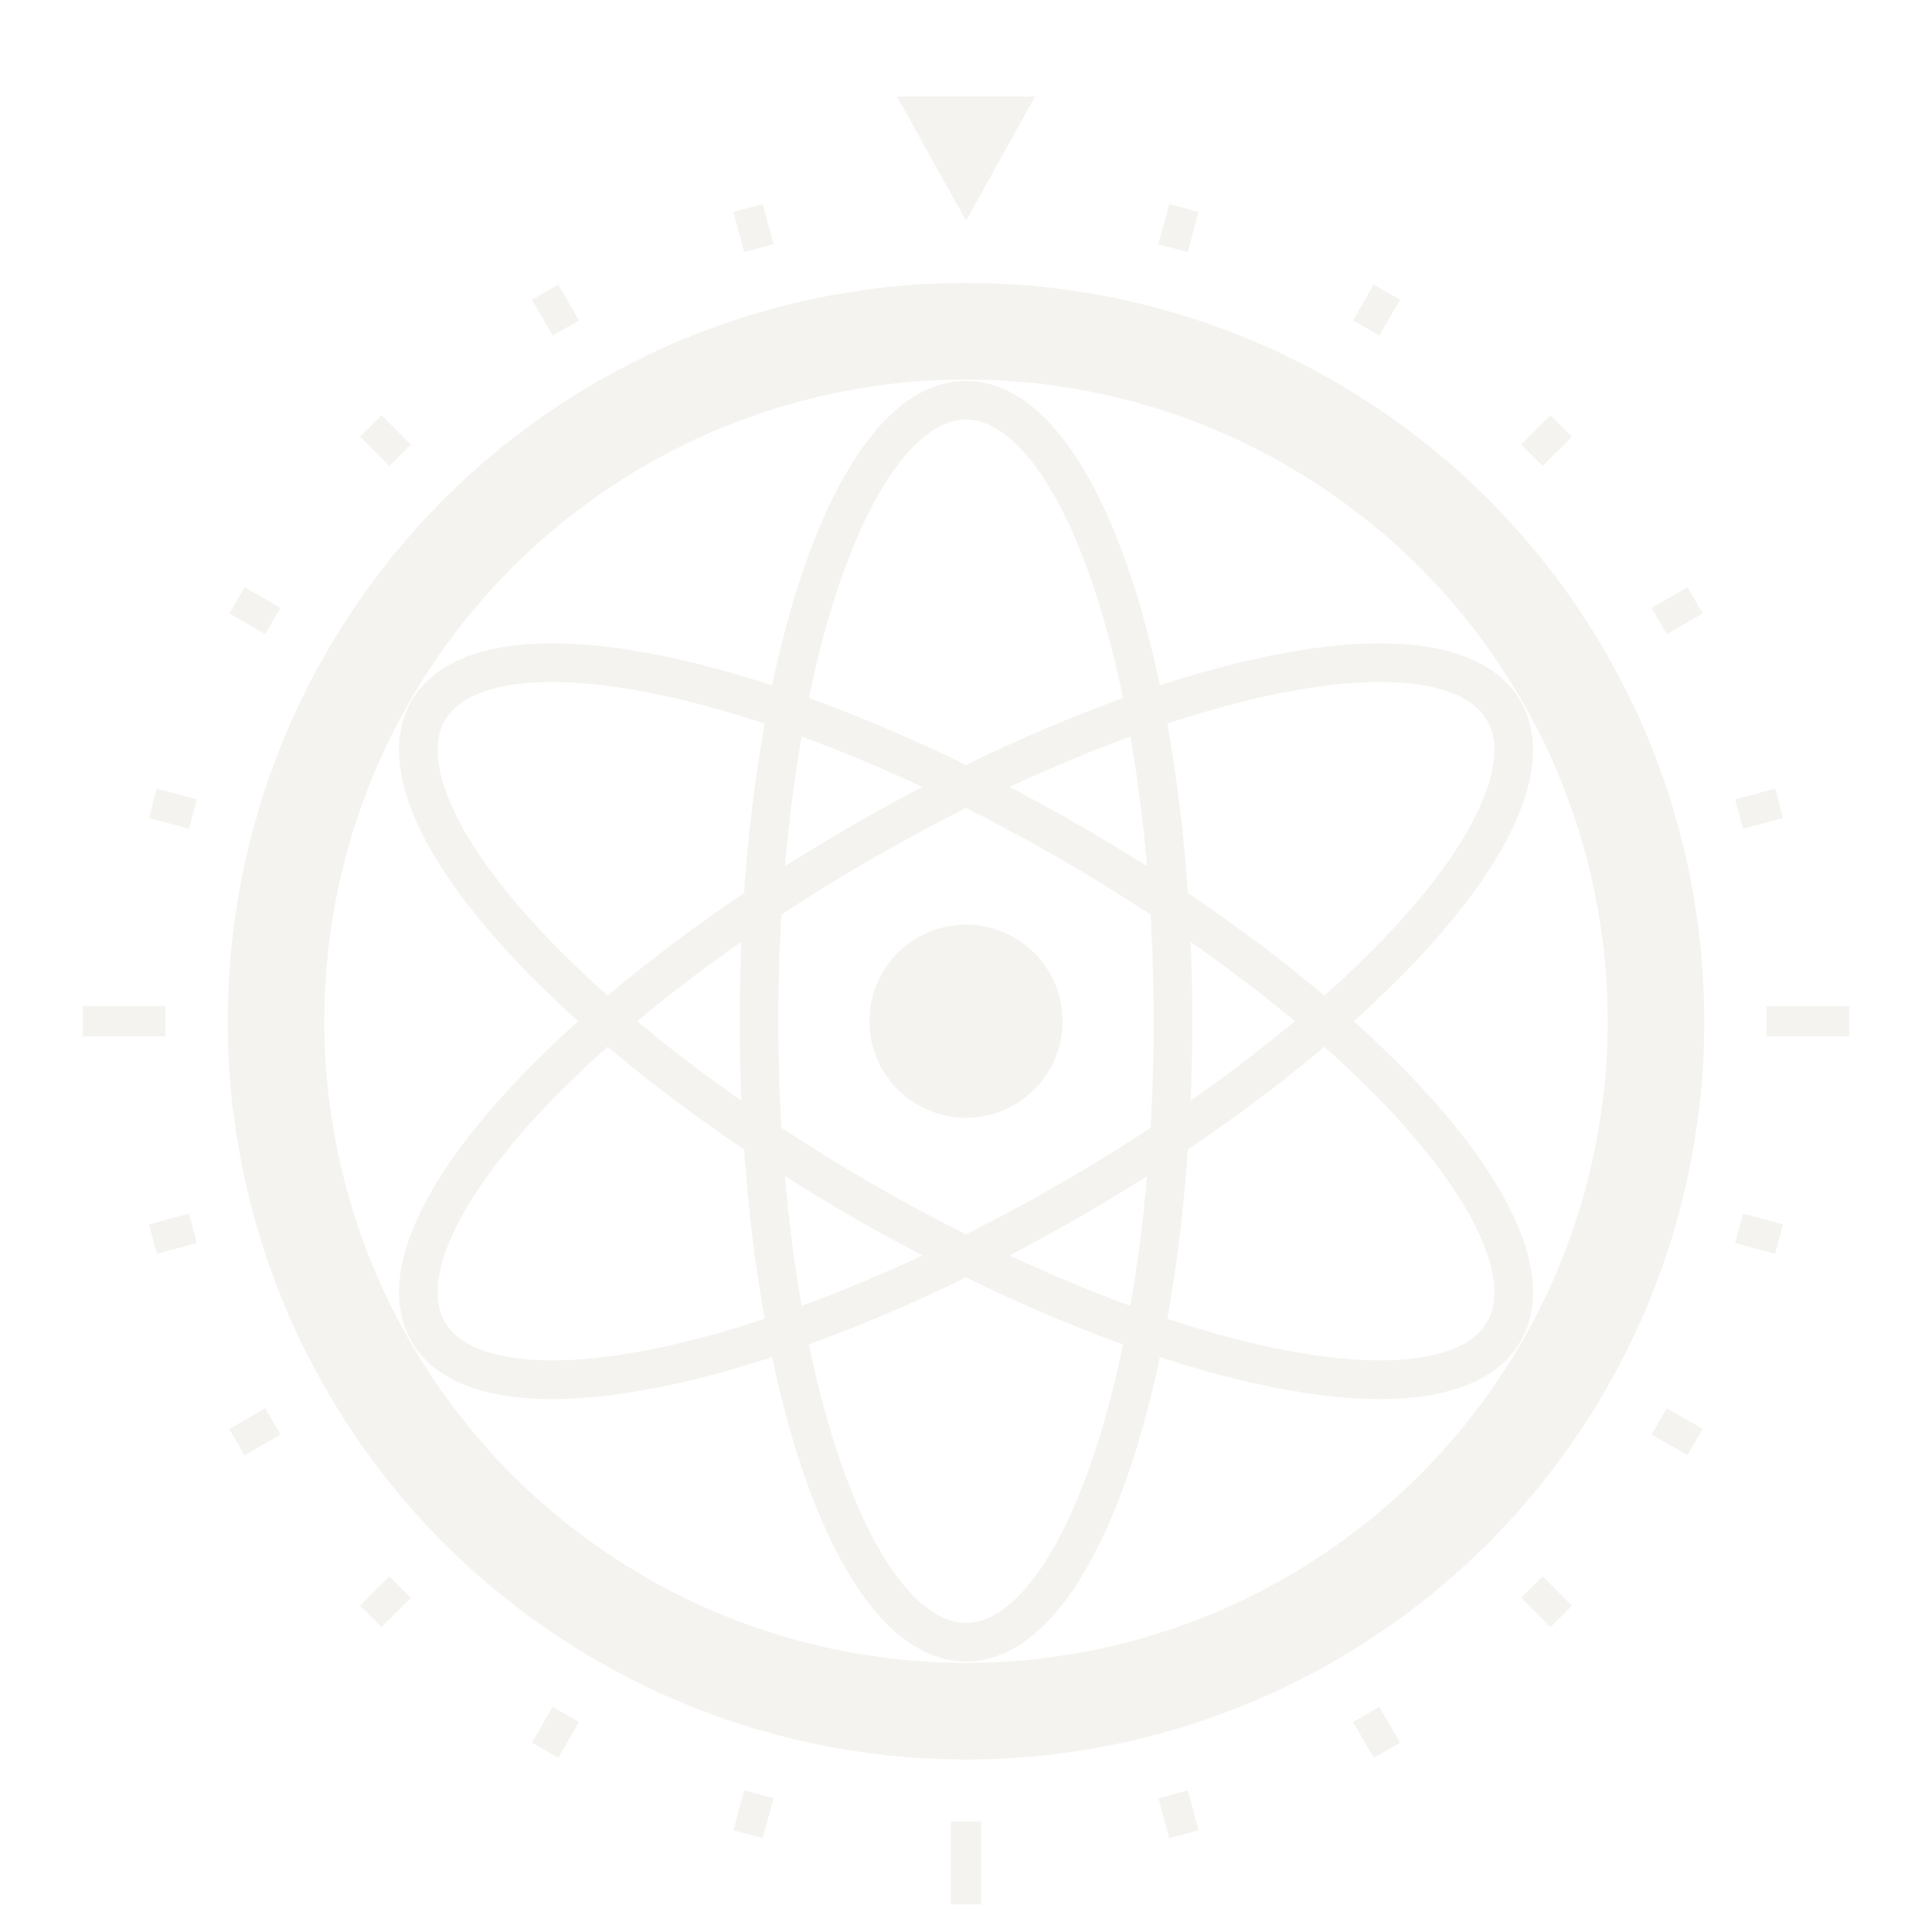
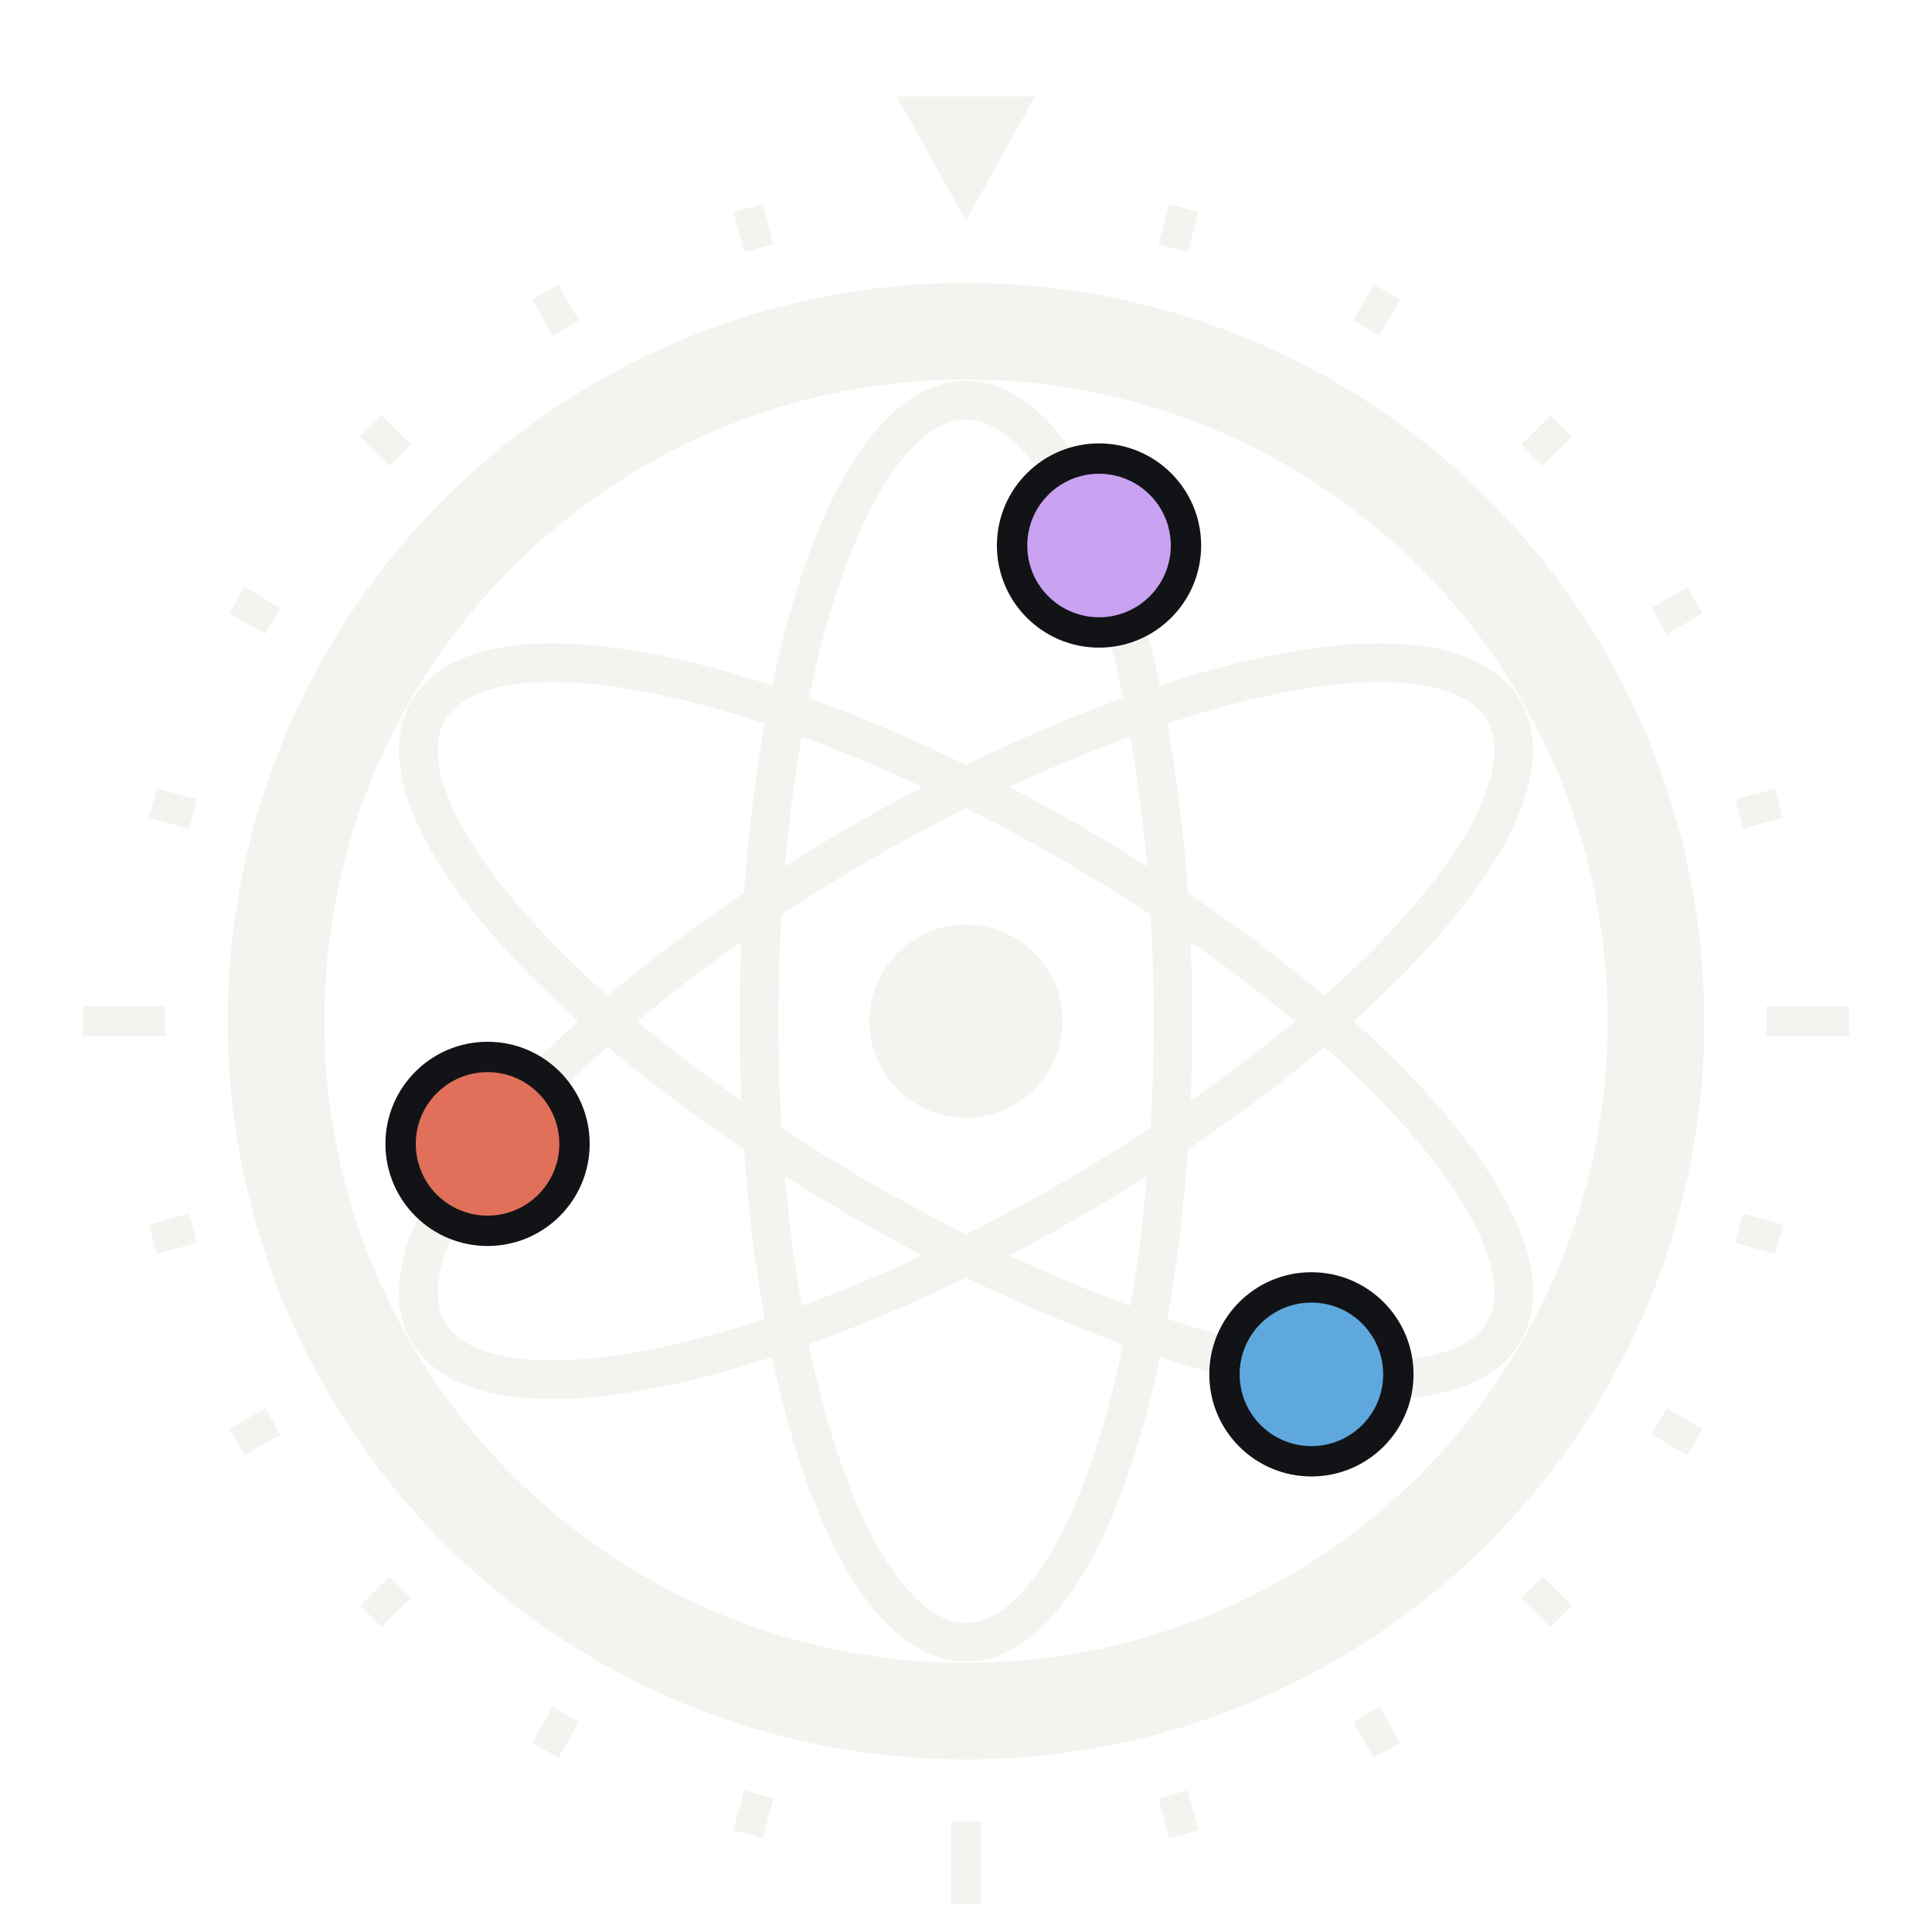
<svg xmlns="http://www.w3.org/2000/svg" viewBox="30 0 140 140" width="512" height="512">
  <path d="M107.00 74.00L106.98 74.49L106.93 74.97L106.85 75.46L106.73 75.93L106.58 76.39L106.39 76.85L106.18 77.29L105.94 77.71L105.66 78.11L105.36 78.50L105.04 78.86L104.68 79.20L104.31 79.52L103.91 79.80L103.50 80.06L103.07 80.29L102.62 80.49L102.16 80.66L101.69 80.79L101.22 80.89L100.73 80.96L100.24 81.00L99.76 81.00L99.27 80.96L98.78 80.89L98.31 80.79L97.84 80.66L97.38 80.49L96.93 80.29L96.50 80.06L96.09 79.80L95.69 79.52L95.32 79.20L94.96 78.86L94.64 78.50L94.34 78.11L94.06 77.71L93.82 77.29L93.61 76.85L93.42 76.39L93.27 75.93L93.15 75.46L93.07 74.97L93.02 74.49L93.00 74.00L93.02 73.51L93.07 73.03L93.15 72.54L93.27 72.07L93.42 71.61L93.61 71.15L93.82 70.71L94.06 70.29L94.34 69.89L94.64 69.50L94.96 69.14L95.32 68.80L95.69 68.48L96.09 68.20L96.50 67.94L96.93 67.71L97.38 67.51L97.84 67.34L98.31 67.21L98.78 67.11L99.27 67.04L99.76 67.00L100.24 67.00L100.73 67.04L101.22 67.11L101.69 67.21L102.16 67.34L102.62 67.51L103.07 67.71L103.50 67.94L103.91 68.20L104.31 68.48L104.68 68.80L105.04 69.14L105.36 69.50L105.66 69.89L105.94 70.29L106.18 70.71L106.39 71.15L106.58 71.61L106.73 72.07L106.85 72.54L106.93 73.03L106.98 73.51Z" fill="#f4f3ef" fill-rule="evenodd" />
  <path d="M100 16L95 7H105Z" fill="#f4f3ef" fill-rule="evenodd" />
  <path d="M150.00 74.00L149.99 74.87L149.97 75.74L149.93 76.62L149.88 77.49L149.81 78.36L149.73 79.23L149.63 80.09L149.51 80.96L149.38 81.82L149.24 82.68L149.08 83.54L148.91 84.40L148.72 85.25L148.51 86.10L148.30 86.94L148.06 87.78L147.82 88.62L147.55 89.45L147.28 90.28L146.98 91.10L146.68 91.92L146.36 92.73L146.03 93.54L145.68 94.34L145.32 95.13L144.94 95.92L144.55 96.70L144.15 97.47L143.73 98.24L143.30 99.00L142.86 99.75L142.40 100.50L141.93 101.23L141.45 101.96L140.96 102.68L140.45 103.39L139.93 104.09L139.40 104.78L138.86 105.47L138.30 106.14L137.74 106.80L137.16 107.46L136.57 108.10L135.97 108.73L135.36 109.36L134.73 109.97L134.10 110.57L133.46 111.16L132.80 111.74L132.14 112.30L131.47 112.86L130.78 113.40L130.09 113.93L129.39 114.45L128.68 114.96L127.96 115.45L127.23 115.93L126.50 116.40L125.75 116.86L125.00 117.30L124.24 117.73L123.47 118.15L122.70 118.55L121.92 118.94L121.13 119.32L120.34 119.68L119.54 120.03L118.73 120.36L117.92 120.68L117.10 120.98L116.28 121.28L115.45 121.55L114.62 121.82L113.78 122.06L112.94 122.30L112.10 122.51L111.25 122.72L110.40 122.91L109.54 123.08L108.68 123.24L107.82 123.38L106.96 123.51L106.09 123.63L105.23 123.73L104.36 123.81L103.49 123.88L102.62 123.93L101.74 123.97L100.87 123.99L100.00 124.00L99.13 123.99L98.26 123.97L97.38 123.93L96.51 123.88L95.64 123.81L94.77 123.73L93.91 123.63L93.04 123.51L92.18 123.38L91.32 123.24L90.46 123.08L89.60 122.91L88.75 122.72L87.90 122.51L87.06 122.30L86.22 122.06L85.38 121.82L84.55 121.55L83.72 121.28L82.90 120.98L82.08 120.68L81.27 120.36L80.46 120.03L79.66 119.68L78.87 119.32L78.08 118.94L77.30 118.55L76.53 118.15L75.76 117.73L75.00 117.30L74.25 116.86L73.50 116.40L72.77 115.93L72.04 115.45L71.32 114.96L70.61 114.45L69.91 113.93L69.22 113.40L68.53 112.86L67.86 112.30L67.20 111.74L66.54 111.16L65.90 110.57L65.27 109.97L64.64 109.36L64.03 108.73L63.43 108.10L62.84 107.46L62.26 106.80L61.70 106.14L61.14 105.47L60.60 104.78L60.07 104.09L59.55 103.39L59.04 102.68L58.55 101.96L58.07 101.23L57.60 100.50L57.14 99.75L56.70 99.00L56.27 98.24L55.85 97.47L55.45 96.70L55.06 95.92L54.68 95.13L54.32 94.34L53.97 93.54L53.64 92.73L53.32 91.92L53.02 91.10L52.72 90.28L52.45 89.45L52.18 88.62L51.94 87.78L51.70 86.94L51.49 86.10L51.28 85.25L51.09 84.40L50.92 83.54L50.76 82.68L50.62 81.82L50.49 80.96L50.37 80.09L50.27 79.23L50.19 78.36L50.12 77.49L50.07 76.62L50.03 75.74L50.01 74.87L50.00 74.00L50.01 73.13L50.03 72.26L50.07 71.38L50.12 70.51L50.19 69.64L50.27 68.77L50.37 67.91L50.49 67.04L50.62 66.18L50.76 65.32L50.92 64.46L51.09 63.60L51.28 62.75L51.49 61.90L51.70 61.06L51.94 60.22L52.18 59.38L52.45 58.55L52.72 57.72L53.02 56.90L53.32 56.08L53.64 55.27L53.97 54.46L54.32 53.66L54.68 52.87L55.06 52.08L55.45 51.30L55.85 50.53L56.27 49.76L56.70 49.00L57.14 48.25L57.60 47.50L58.07 46.77L58.55 46.04L59.04 45.32L59.55 44.61L60.07 43.91L60.60 43.22L61.14 42.53L61.70 41.86L62.26 41.20L62.84 40.54L63.43 39.90L64.03 39.27L64.64 38.64L65.27 38.03L65.90 37.43L66.54 36.84L67.20 36.26L67.86 35.70L68.53 35.14L69.22 34.60L69.91 34.07L70.61 33.55L71.32 33.04L72.04 32.55L72.77 32.07L73.50 31.60L74.25 31.14L75.00 30.70L75.76 30.27L76.53 29.85L77.30 29.45L78.08 29.06L78.87 28.68L79.66 28.32L80.46 27.97L81.27 27.64L82.08 27.32L82.90 27.02L83.72 26.72L84.55 26.45L85.38 26.18L86.22 25.94L87.06 25.70L87.90 25.49L88.75 25.28L89.60 25.09L90.46 24.92L91.32 24.76L92.18 24.62L93.04 24.49L93.91 24.37L94.77 24.27L95.64 24.19L96.51 24.12L97.38 24.07L98.26 24.03L99.13 24.01L100.00 24.00L100.87 24.01L101.74 24.03L102.62 24.07L103.49 24.12L104.36 24.19L105.23 24.27L106.09 24.37L106.96 24.49L107.82 24.62L108.68 24.76L109.54 24.92L110.40 25.09L111.25 25.28L112.10 25.49L112.94 25.70L113.78 25.94L114.62 26.18L115.45 26.45L116.28 26.72L117.10 27.02L117.92 27.32L118.73 27.64L119.54 27.97L120.34 28.32L121.13 28.68L121.92 29.06L122.70 29.45L123.47 29.85L124.24 30.27L125.00 30.70L125.75 31.14L126.50 31.60L127.23 32.07L127.96 32.55L128.68 33.04L129.39 33.55L130.09 34.07L130.78 34.60L131.47 35.14L132.14 35.70L132.80 36.26L133.46 36.84L134.10 37.43L134.73 38.03L135.36 38.64L135.97 39.27L136.57 39.90L137.16 40.54L137.74 41.20L138.30 41.86L138.86 42.53L139.40 43.22L139.93 43.91L140.45 44.61L140.96 45.32L141.45 46.04L141.93 46.77L142.40 47.50L142.86 48.25L143.30 49.00L143.73 49.76L144.15 50.53L144.55 51.30L144.94 52.08L145.32 52.87L145.68 53.66L146.03 54.46L146.36 55.27L146.68 56.08L146.98 56.90L147.28 57.72L147.55 58.55L147.82 59.38L148.06 60.22L148.30 61.06L148.51 61.90L148.72 62.75L148.91 63.60L149.08 64.46L149.24 65.32L149.38 66.18L149.51 67.04L149.63 67.91L149.73 68.77L149.81 69.64L149.88 70.51L149.93 71.38L149.97 72.26L149.99 73.13Z" fill="none" stroke="#f4f3ef" stroke-width="7" stroke-linejoin="round" />
  <path d="M138.97 96.50L138.83 96.72L138.69 96.94L138.53 97.15L138.35 97.35L138.17 97.55L137.97 97.73L137.77 97.92L137.55 98.09L137.32 98.26L137.08 98.41L136.82 98.57L136.56 98.71L136.29 98.85L136.00 98.97L135.70 99.10L135.39 99.21L135.08 99.31L134.75 99.41L134.41 99.50L134.06 99.59L133.69 99.66L133.32 99.73L132.94 99.79L132.55 99.84L132.15 99.88L131.74 99.92L131.32 99.95L130.89 99.96L130.45 99.98L130.00 99.98L129.54 99.98L129.08 99.96L128.60 99.95L128.11 99.92L127.62 99.88L127.12 99.84L126.61 99.79L126.09 99.73L125.57 99.66L125.03 99.59L124.49 99.50L123.94 99.41L123.39 99.31L122.82 99.21L122.25 99.10L121.68 98.97L121.09 98.85L120.50 98.71L119.91 98.57L119.30 98.41L118.70 98.26L118.08 98.09L117.46 97.92L116.84 97.73L116.21 97.55L115.57 97.35L114.94 97.15L114.29 96.94L113.64 96.72L112.99 96.50L112.33 96.27L111.67 96.03L111.01 95.79L110.34 95.54L109.67 95.28L109.00 95.02L108.32 94.75L107.64 94.47L106.96 94.19L106.28 93.90L105.60 93.61L104.91 93.31L104.22 93.00L103.53 92.69L102.84 92.37L102.15 92.05L101.46 91.72L100.77 91.38L100.07 91.04L99.38 90.70L98.69 90.35L98.00 90.00L97.31 89.64L96.61 89.27L95.93 88.90L95.24 88.53L94.55 88.15L93.86 87.77L93.18 87.38L92.50 86.99L91.82 86.60L91.14 86.20L90.47 85.80L89.80 85.39L89.13 84.98L88.47 84.57L87.81 84.15L87.15 83.73L86.50 83.31L85.85 82.89L85.20 82.46L84.56 82.03L83.93 81.60L83.29 81.16L82.67 80.72L82.05 80.29L81.43 79.84L80.82 79.40L80.22 78.96L79.62 78.51L79.03 78.06L78.45 77.62L77.87 77.17L77.30 76.72L76.73 76.26L76.18 75.81L75.62 75.36L75.08 74.91L74.55 74.45L74.02 74.00L73.50 73.55L72.99 73.09L72.48 72.64L71.99 72.19L71.50 71.74L71.03 71.28L70.56 70.83L70.10 70.38L69.65 69.94L69.20 69.49L68.77 69.04L68.35 68.60L67.94 68.16L67.53 67.71L67.14 67.28L66.76 66.84L66.38 66.40L66.02 65.97L65.67 65.54L65.33 65.11L64.99 64.69L64.67 64.27L64.36 63.85L64.06 63.43L63.77 63.02L63.50 62.61L63.23 62.20L62.98 61.80L62.73 61.40L62.50 61.01L62.28 60.62L62.07 60.23L61.87 59.85L61.69 59.47L61.51 59.10L61.35 58.73L61.20 58.36L61.06 58.00L60.93 57.65L60.81 57.30L60.71 56.96L60.62 56.62L60.54 56.28L60.47 55.95L60.42 55.63L60.37 55.31L60.34 55.00L60.32 54.69L60.31 54.39L60.32 54.10L60.34 53.81L60.36 53.53L60.41 53.25L60.46 52.98L60.52 52.72L60.60 52.46L60.69 52.21L60.79 51.97L60.90 51.73L61.03 51.50L61.17 51.28L61.31 51.06L61.47 50.85L61.65 50.65L61.83 50.45L62.03 50.27L62.23 50.08L62.45 49.91L62.68 49.74L62.92 49.59L63.18 49.43L63.44 49.29L63.71 49.15L64.00 49.03L64.30 48.90L64.61 48.79L64.92 48.69L65.25 48.59L65.59 48.50L65.94 48.41L66.31 48.34L66.68 48.27L67.06 48.21L67.45 48.16L67.85 48.12L68.26 48.08L68.68 48.05L69.11 48.04L69.55 48.02L70.00 48.02L70.46 48.02L70.92 48.04L71.40 48.05L71.89 48.08L72.38 48.12L72.88 48.16L73.39 48.21L73.91 48.27L74.43 48.34L74.97 48.41L75.51 48.50L76.06 48.59L76.61 48.69L77.18 48.79L77.75 48.90L78.32 49.03L78.91 49.15L79.50 49.29L80.09 49.43L80.70 49.59L81.30 49.74L81.92 49.91L82.54 50.08L83.16 50.27L83.79 50.45L84.43 50.65L85.06 50.85L85.71 51.06L86.36 51.28L87.01 51.50L87.67 51.73L88.33 51.97L88.99 52.21L89.66 52.46L90.33 52.72L91.00 52.98L91.68 53.25L92.36 53.53L93.04 53.81L93.72 54.10L94.40 54.39L95.09 54.69L95.78 55.00L96.47 55.31L97.16 55.63L97.85 55.95L98.54 56.28L99.23 56.62L99.93 56.96L100.62 57.30L101.31 57.65L102.00 58.00L102.69 58.36L103.39 58.73L104.07 59.10L104.76 59.47L105.45 59.85L106.14 60.23L106.82 60.62L107.50 61.01L108.18 61.40L108.86 61.80L109.53 62.20L110.20 62.61L110.87 63.02L111.53 63.43L112.19 63.85L112.85 64.27L113.50 64.69L114.15 65.11L114.80 65.54L115.44 65.97L116.07 66.40L116.71 66.84L117.33 67.28L117.95 67.71L118.57 68.16L119.18 68.60L119.78 69.04L120.38 69.49L120.97 69.94L121.55 70.38L122.13 70.83L122.70 71.28L123.27 71.74L123.82 72.19L124.38 72.64L124.92 73.09L125.45 73.55L125.98 74.00L126.50 74.45L127.01 74.91L127.52 75.36L128.01 75.81L128.50 76.26L128.97 76.72L129.44 77.17L129.90 77.62L130.35 78.06L130.80 78.51L131.23 78.96L131.65 79.40L132.06 79.84L132.47 80.29L132.86 80.72L133.24 81.16L133.62 81.60L133.98 82.03L134.33 82.46L134.67 82.89L135.01 83.31L135.33 83.73L135.64 84.15L135.94 84.57L136.23 84.98L136.50 85.39L136.77 85.80L137.02 86.20L137.27 86.60L137.50 86.99L137.72 87.38L137.93 87.77L138.13 88.15L138.31 88.53L138.49 88.90L138.65 89.27L138.80 89.64L138.94 90.00L139.07 90.35L139.19 90.70L139.29 91.04L139.38 91.38L139.46 91.72L139.53 92.05L139.58 92.37L139.63 92.69L139.66 93.00L139.68 93.31L139.69 93.61L139.68 93.90L139.66 94.19L139.64 94.47L139.59 94.75L139.54 95.02L139.48 95.28L139.40 95.54L139.31 95.79L139.21 96.03L139.10 96.27Z" fill="none" stroke="#f4f3ef" stroke-width="2.8" stroke-linejoin="round" />
  <path d="M138.97 51.50L139.10 51.73L139.21 51.97L139.31 52.21L139.40 52.46L139.48 52.72L139.54 52.98L139.59 53.25L139.64 53.53L139.66 53.81L139.68 54.10L139.69 54.39L139.68 54.69L139.66 55.00L139.63 55.31L139.58 55.63L139.53 55.95L139.46 56.28L139.38 56.62L139.29 56.96L139.19 57.30L139.07 57.65L138.94 58.00L138.80 58.36L138.65 58.73L138.49 59.10L138.31 59.47L138.13 59.85L137.93 60.23L137.72 60.62L137.50 61.01L137.27 61.40L137.02 61.80L136.77 62.20L136.50 62.61L136.23 63.02L135.94 63.43L135.64 63.85L135.33 64.27L135.01 64.69L134.67 65.11L134.33 65.54L133.98 65.97L133.62 66.40L133.24 66.84L132.86 67.28L132.47 67.71L132.06 68.16L131.65 68.60L131.23 69.04L130.80 69.49L130.35 69.94L129.90 70.38L129.44 70.83L128.97 71.28L128.50 71.74L128.01 72.19L127.52 72.64L127.01 73.09L126.50 73.55L125.98 74.00L125.45 74.45L124.92 74.91L124.38 75.36L123.82 75.81L123.27 76.26L122.70 76.72L122.13 77.17L121.55 77.62L120.97 78.06L120.38 78.51L119.78 78.96L119.18 79.40L118.57 79.84L117.95 80.29L117.33 80.72L116.71 81.16L116.07 81.60L115.44 82.03L114.80 82.46L114.15 82.89L113.50 83.31L112.85 83.73L112.19 84.15L111.53 84.57L110.87 84.98L110.20 85.39L109.53 85.80L108.86 86.20L108.18 86.60L107.50 86.99L106.82 87.38L106.14 87.77L105.45 88.15L104.76 88.53L104.07 88.90L103.39 89.27L102.69 89.64L102.00 90.00L101.31 90.35L100.62 90.70L99.93 91.04L99.23 91.38L98.54 91.72L97.85 92.05L97.16 92.37L96.47 92.69L95.78 93.00L95.09 93.31L94.40 93.61L93.72 93.90L93.04 94.19L92.36 94.47L91.68 94.75L91.00 95.02L90.33 95.28L89.66 95.54L88.99 95.79L88.33 96.03L87.67 96.27L87.01 96.50L86.36 96.72L85.71 96.94L85.06 97.15L84.43 97.35L83.79 97.55L83.16 97.73L82.54 97.92L81.92 98.09L81.30 98.26L80.70 98.41L80.09 98.57L79.50 98.71L78.91 98.85L78.32 98.97L77.75 99.10L77.18 99.21L76.61 99.31L76.06 99.41L75.51 99.50L74.97 99.59L74.43 99.66L73.91 99.73L73.39 99.79L72.88 99.84L72.38 99.88L71.89 99.92L71.40 99.95L70.92 99.96L70.46 99.98L70.00 99.98L69.55 99.98L69.11 99.96L68.68 99.95L68.26 99.92L67.85 99.88L67.45 99.84L67.06 99.79L66.68 99.73L66.31 99.66L65.94 99.59L65.59 99.50L65.25 99.41L64.92 99.31L64.61 99.21L64.30 99.10L64.00 98.97L63.71 98.85L63.44 98.71L63.18 98.57L62.92 98.41L62.68 98.26L62.45 98.09L62.23 97.92L62.03 97.73L61.83 97.55L61.65 97.35L61.47 97.15L61.31 96.94L61.17 96.72L61.03 96.50L60.90 96.27L60.79 96.03L60.69 95.79L60.60 95.54L60.52 95.28L60.46 95.02L60.41 94.75L60.36 94.47L60.34 94.19L60.32 93.90L60.31 93.61L60.32 93.31L60.34 93.00L60.37 92.69L60.42 92.37L60.47 92.05L60.54 91.72L60.62 91.38L60.71 91.04L60.81 90.70L60.93 90.35L61.06 90.00L61.20 89.64L61.35 89.27L61.51 88.90L61.69 88.53L61.87 88.15L62.07 87.77L62.28 87.38L62.50 86.99L62.73 86.60L62.98 86.20L63.23 85.80L63.50 85.39L63.77 84.98L64.06 84.57L64.36 84.15L64.67 83.73L64.99 83.31L65.33 82.89L65.67 82.46L66.02 82.03L66.38 81.60L66.76 81.16L67.14 80.72L67.53 80.29L67.94 79.84L68.35 79.40L68.77 78.96L69.20 78.51L69.65 78.06L70.10 77.62L70.56 77.17L71.03 76.72L71.50 76.26L71.99 75.81L72.48 75.36L72.99 74.91L73.50 74.45L74.02 74.00L74.55 73.55L75.08 73.09L75.62 72.64L76.18 72.19L76.73 71.74L77.30 71.28L77.87 70.83L78.45 70.38L79.03 69.94L79.62 69.49L80.22 69.04L80.82 68.60L81.43 68.16L82.05 67.71L82.67 67.28L83.29 66.84L83.93 66.40L84.56 65.97L85.20 65.54L85.85 65.11L86.50 64.69L87.15 64.27L87.81 63.85L88.47 63.43L89.13 63.02L89.80 62.61L90.47 62.20L91.14 61.80L91.82 61.40L92.50 61.01L93.18 60.62L93.86 60.23L94.55 59.85L95.24 59.47L95.93 59.10L96.61 58.73L97.31 58.36L98.00 58.00L98.69 57.65L99.38 57.30L100.07 56.96L100.77 56.62L101.46 56.28L102.15 55.95L102.84 55.63L103.53 55.31L104.22 55.00L104.91 54.69L105.60 54.39L106.28 54.10L106.96 53.81L107.64 53.53L108.32 53.25L109.00 52.98L109.67 52.72L110.34 52.46L111.01 52.21L111.67 51.97L112.33 51.73L112.99 51.50L113.64 51.28L114.29 51.06L114.94 50.85L115.57 50.65L116.21 50.45L116.84 50.27L117.46 50.08L118.08 49.91L118.70 49.74L119.30 49.59L119.91 49.43L120.50 49.29L121.09 49.15L121.68 49.03L122.25 48.90L122.82 48.79L123.39 48.69L123.94 48.59L124.49 48.50L125.03 48.41L125.57 48.34L126.09 48.27L126.61 48.21L127.12 48.16L127.62 48.12L128.11 48.08L128.60 48.05L129.08 48.04L129.54 48.02L130.00 48.02L130.45 48.02L130.89 48.04L131.32 48.05L131.74 48.08L132.15 48.12L132.55 48.16L132.94 48.21L133.32 48.27L133.69 48.34L134.06 48.41L134.41 48.50L134.75 48.59L135.08 48.69L135.39 48.79L135.70 48.90L136.00 49.03L136.29 49.15L136.56 49.29L136.82 49.43L137.08 49.59L137.32 49.74L137.55 49.91L137.77 50.08L137.97 50.27L138.17 50.45L138.35 50.65L138.53 50.85L138.69 51.06L138.83 51.28Z" fill="none" stroke="#f4f3ef" stroke-width="2.8" stroke-linejoin="round" />
  <path d="M100.00 119.00L99.74 118.99L99.48 118.97L99.21 118.94L98.95 118.89L98.69 118.83L98.43 118.75L98.17 118.66L97.91 118.56L97.65 118.45L97.40 118.32L97.14 118.17L96.88 118.02L96.63 117.85L96.37 117.66L96.12 117.47L95.87 117.26L95.61 117.03L95.36 116.80L95.12 116.55L94.87 116.29L94.62 116.01L94.38 115.72L94.14 115.42L93.90 115.11L93.66 114.78L93.42 114.45L93.19 114.10L92.96 113.73L92.73 113.36L92.50 112.97L92.27 112.57L92.05 112.16L91.83 111.74L91.61 111.31L91.40 110.86L91.18 110.41L90.97 109.94L90.77 109.46L90.56 108.97L90.36 108.47L90.16 107.96L89.96 107.44L89.77 106.91L89.58 106.37L89.39 105.82L89.21 105.26L89.03 104.69L88.85 104.11L88.68 103.52L88.51 102.93L88.34 102.32L88.18 101.70L88.02 101.08L87.86 100.45L87.71 99.81L87.56 99.16L87.42 98.51L87.28 97.85L87.14 97.18L87.01 96.50L86.88 95.82L86.76 95.13L86.63 94.43L86.52 93.73L86.41 93.02L86.30 92.30L86.19 91.58L86.09 90.86L86.00 90.13L85.90 89.39L85.82 88.65L85.73 87.91L85.66 87.16L85.58 86.40L85.51 85.65L85.45 84.89L85.38 84.12L85.33 83.36L85.28 82.59L85.23 81.81L85.18 81.04L85.15 80.26L85.11 79.48L85.08 78.70L85.06 77.92L85.04 77.14L85.02 76.36L85.01 75.57L85.00 74.79L85.00 74.00L85.00 73.21L85.01 72.43L85.02 71.64L85.04 70.86L85.06 70.08L85.08 69.30L85.11 68.52L85.15 67.74L85.18 66.96L85.23 66.19L85.28 65.41L85.33 64.64L85.38 63.88L85.45 63.11L85.51 62.35L85.58 61.60L85.66 60.84L85.73 60.09L85.82 59.35L85.90 58.61L86.00 57.87L86.09 57.14L86.19 56.42L86.30 55.70L86.41 54.98L86.52 54.27L86.63 53.57L86.76 52.87L86.88 52.18L87.01 51.50L87.14 50.82L87.28 50.15L87.42 49.49L87.56 48.84L87.71 48.19L87.86 47.55L88.02 46.92L88.18 46.30L88.34 45.68L88.51 45.07L88.68 44.48L88.85 43.89L89.03 43.31L89.21 42.74L89.39 42.18L89.58 41.63L89.77 41.09L89.96 40.56L90.16 40.04L90.36 39.53L90.56 39.03L90.77 38.54L90.97 38.06L91.18 37.59L91.40 37.14L91.61 36.69L91.83 36.26L92.05 35.84L92.27 35.43L92.50 35.03L92.73 34.64L92.96 34.27L93.19 33.90L93.42 33.55L93.66 33.22L93.90 32.89L94.14 32.58L94.38 32.28L94.62 31.99L94.87 31.71L95.12 31.45L95.36 31.20L95.61 30.97L95.87 30.74L96.12 30.53L96.37 30.34L96.63 30.15L96.88 29.98L97.14 29.83L97.40 29.68L97.65 29.55L97.91 29.44L98.17 29.34L98.43 29.25L98.69 29.17L98.95 29.11L99.21 29.06L99.48 29.03L99.74 29.01L100.00 29.00L100.26 29.01L100.52 29.03L100.79 29.06L101.05 29.11L101.31 29.17L101.57 29.25L101.83 29.34L102.09 29.44L102.35 29.55L102.60 29.68L102.86 29.83L103.12 29.98L103.37 30.15L103.63 30.34L103.88 30.53L104.13 30.74L104.39 30.97L104.64 31.20L104.88 31.45L105.13 31.71L105.38 31.99L105.62 32.28L105.86 32.58L106.10 32.89L106.34 33.22L106.58 33.55L106.81 33.90L107.04 34.27L107.27 34.64L107.50 35.03L107.73 35.43L107.95 35.84L108.17 36.26L108.39 36.69L108.60 37.14L108.82 37.59L109.03 38.06L109.23 38.54L109.44 39.03L109.64 39.53L109.84 40.04L110.04 40.56L110.23 41.09L110.42 41.63L110.61 42.18L110.79 42.74L110.97 43.31L111.15 43.89L111.32 44.48L111.49 45.07L111.66 45.68L111.82 46.30L111.98 46.92L112.14 47.55L112.29 48.19L112.44 48.84L112.58 49.49L112.72 50.15L112.86 50.82L112.99 51.50L113.12 52.18L113.24 52.87L113.37 53.57L113.48 54.27L113.59 54.98L113.70 55.70L113.81 56.42L113.91 57.14L114.00 57.87L114.10 58.61L114.18 59.35L114.27 60.09L114.34 60.84L114.42 61.60L114.49 62.35L114.55 63.11L114.62 63.88L114.67 64.64L114.72 65.41L114.77 66.19L114.82 66.96L114.85 67.74L114.89 68.52L114.92 69.30L114.94 70.08L114.96 70.86L114.98 71.64L114.99 72.43L115.00 73.21L115.00 74.00L115.00 74.79L114.99 75.57L114.98 76.36L114.96 77.14L114.94 77.92L114.92 78.70L114.89 79.48L114.85 80.26L114.82 81.04L114.77 81.81L114.72 82.59L114.67 83.36L114.62 84.12L114.55 84.89L114.49 85.65L114.42 86.40L114.34 87.16L114.27 87.91L114.18 88.65L114.10 89.39L114.00 90.13L113.91 90.86L113.81 91.58L113.70 92.30L113.59 93.02L113.48 93.73L113.37 94.43L113.24 95.13L113.12 95.82L112.99 96.50L112.86 97.18L112.72 97.85L112.58 98.51L112.44 99.16L112.29 99.81L112.14 100.45L111.98 101.08L111.82 101.70L111.66 102.32L111.49 102.93L111.32 103.52L111.15 104.11L110.97 104.69L110.79 105.26L110.61 105.82L110.42 106.37L110.23 106.91L110.04 107.44L109.84 107.96L109.64 108.47L109.44 108.97L109.23 109.46L109.03 109.94L108.82 110.41L108.60 110.86L108.39 111.31L108.17 111.74L107.95 112.16L107.73 112.57L107.50 112.97L107.27 113.36L107.04 113.73L106.81 114.10L106.58 114.45L106.34 114.78L106.10 115.11L105.86 115.42L105.62 115.72L105.38 116.01L105.13 116.29L104.88 116.55L104.64 116.80L104.39 117.03L104.13 117.26L103.88 117.47L103.63 117.66L103.37 117.85L103.12 118.02L102.86 118.17L102.60 118.32L102.35 118.45L102.09 118.56L101.83 118.66L101.57 118.75L101.31 118.83L101.05 118.89L100.79 118.94L100.52 118.97L100.26 118.99Z" fill="none" stroke="#f4f3ef" stroke-width="2.8" stroke-linejoin="round" />
  <path d="M115.01 17.98L115.79 15.08M129.00 23.77L130.50 21.17M141.01 32.99L143.13 30.87M150.23 45.00L152.83 43.50M156.02 58.99L158.92 58.21M158.00 74.00L164.00 74.00M156.02 89.01L158.92 89.79M150.23 103.00L152.83 104.50M141.01 115.01L143.13 117.13M129.00 124.23L130.50 126.83M115.01 130.02L115.79 132.92M100.00 132.00L100.00 138.00M84.99 130.02L84.21 132.92M71.00 124.23L69.50 126.83M58.99 115.01L56.87 117.13M49.77 103.00L47.17 104.50M43.98 89.01L41.08 89.79M42.00 74.00L36.00 74.00M43.98 58.99L41.08 58.21M49.77 45.00L47.17 43.50M58.99 32.99L56.87 30.87M71.00 23.77L69.50 21.17M84.99 17.98L84.21 15.08" fill="none" stroke="#f4f3ef" stroke-width="2.2" stroke-linejoin="round" />
+   <circle cx="109.64" cy="39.53" r="7.4" fill="#121316" />
+   <circle cx="109.64" cy="39.53" r="5.2" fill="#c9a2f2" />
+   <circle cx="65.33" cy="82.89" r="7.4" fill="#121316" />
+   <circle cx="65.33" cy="82.89" r="5.2" fill="#e0705a" />
+   <circle cx="125.03" cy="99.59" r="7.4" fill="#121316" />
+   <circle cx="125.03" cy="99.59" r="5.2" fill="#5fa8de" />
</svg>
